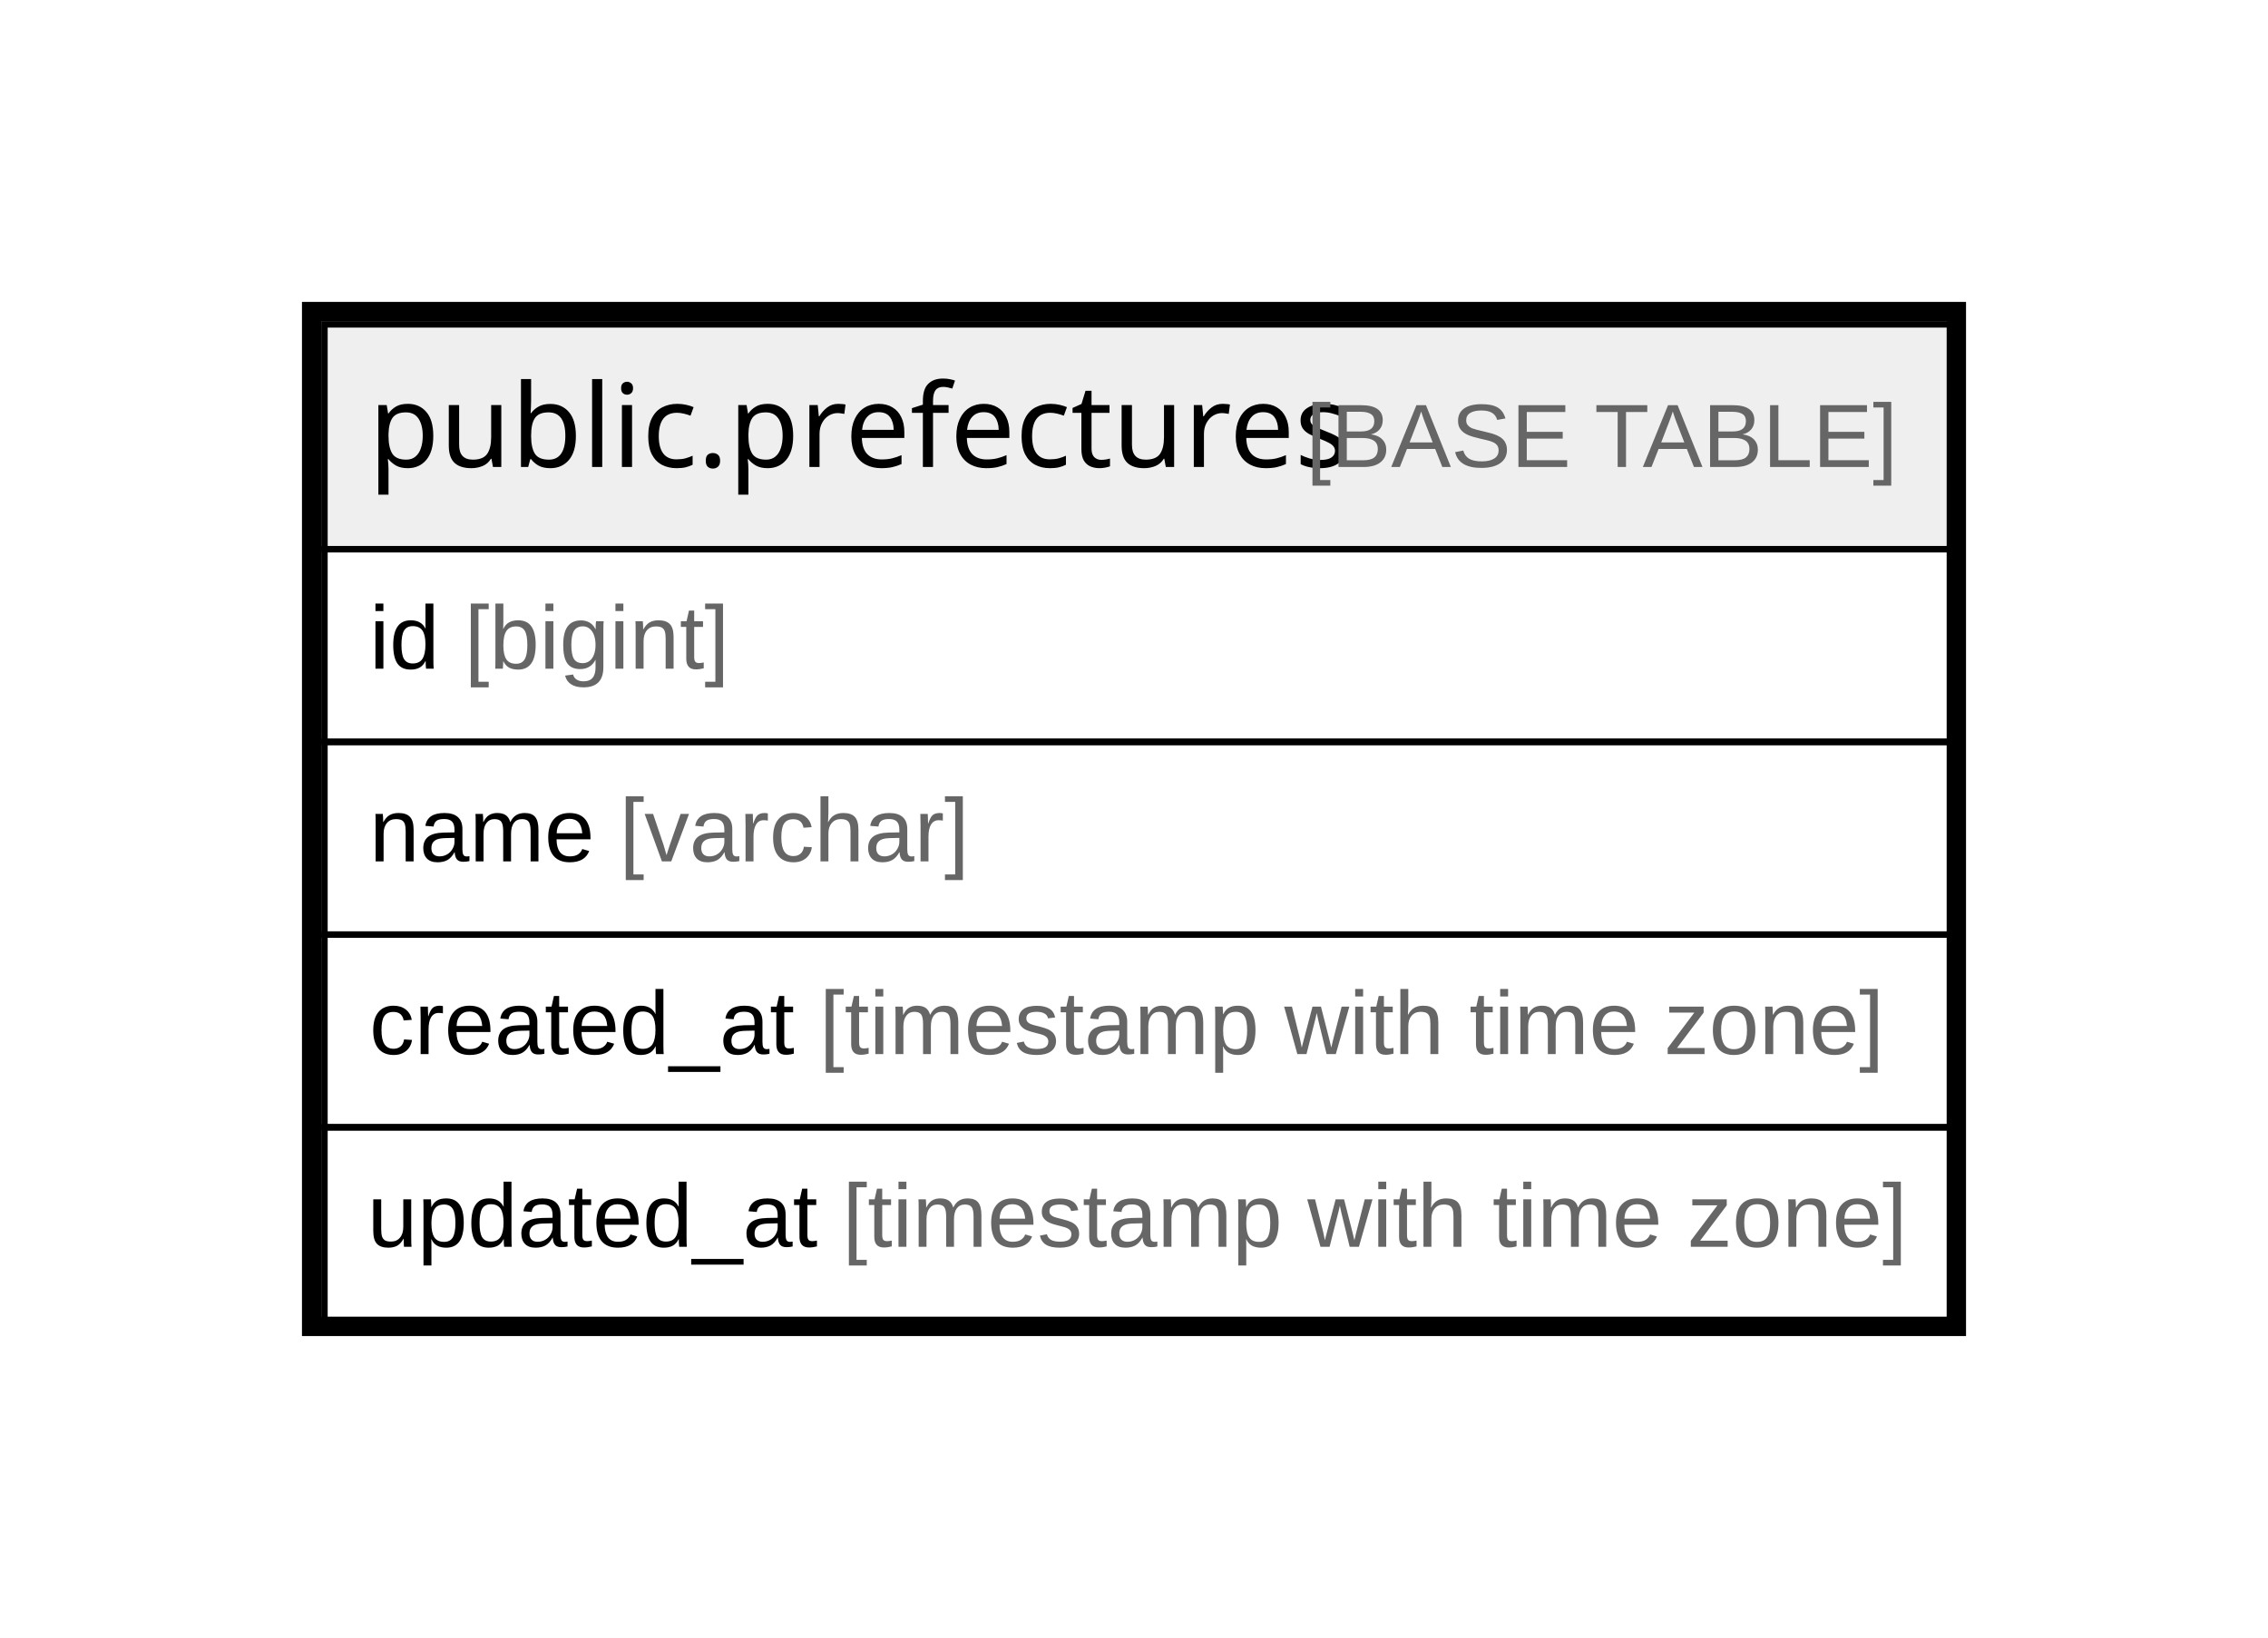
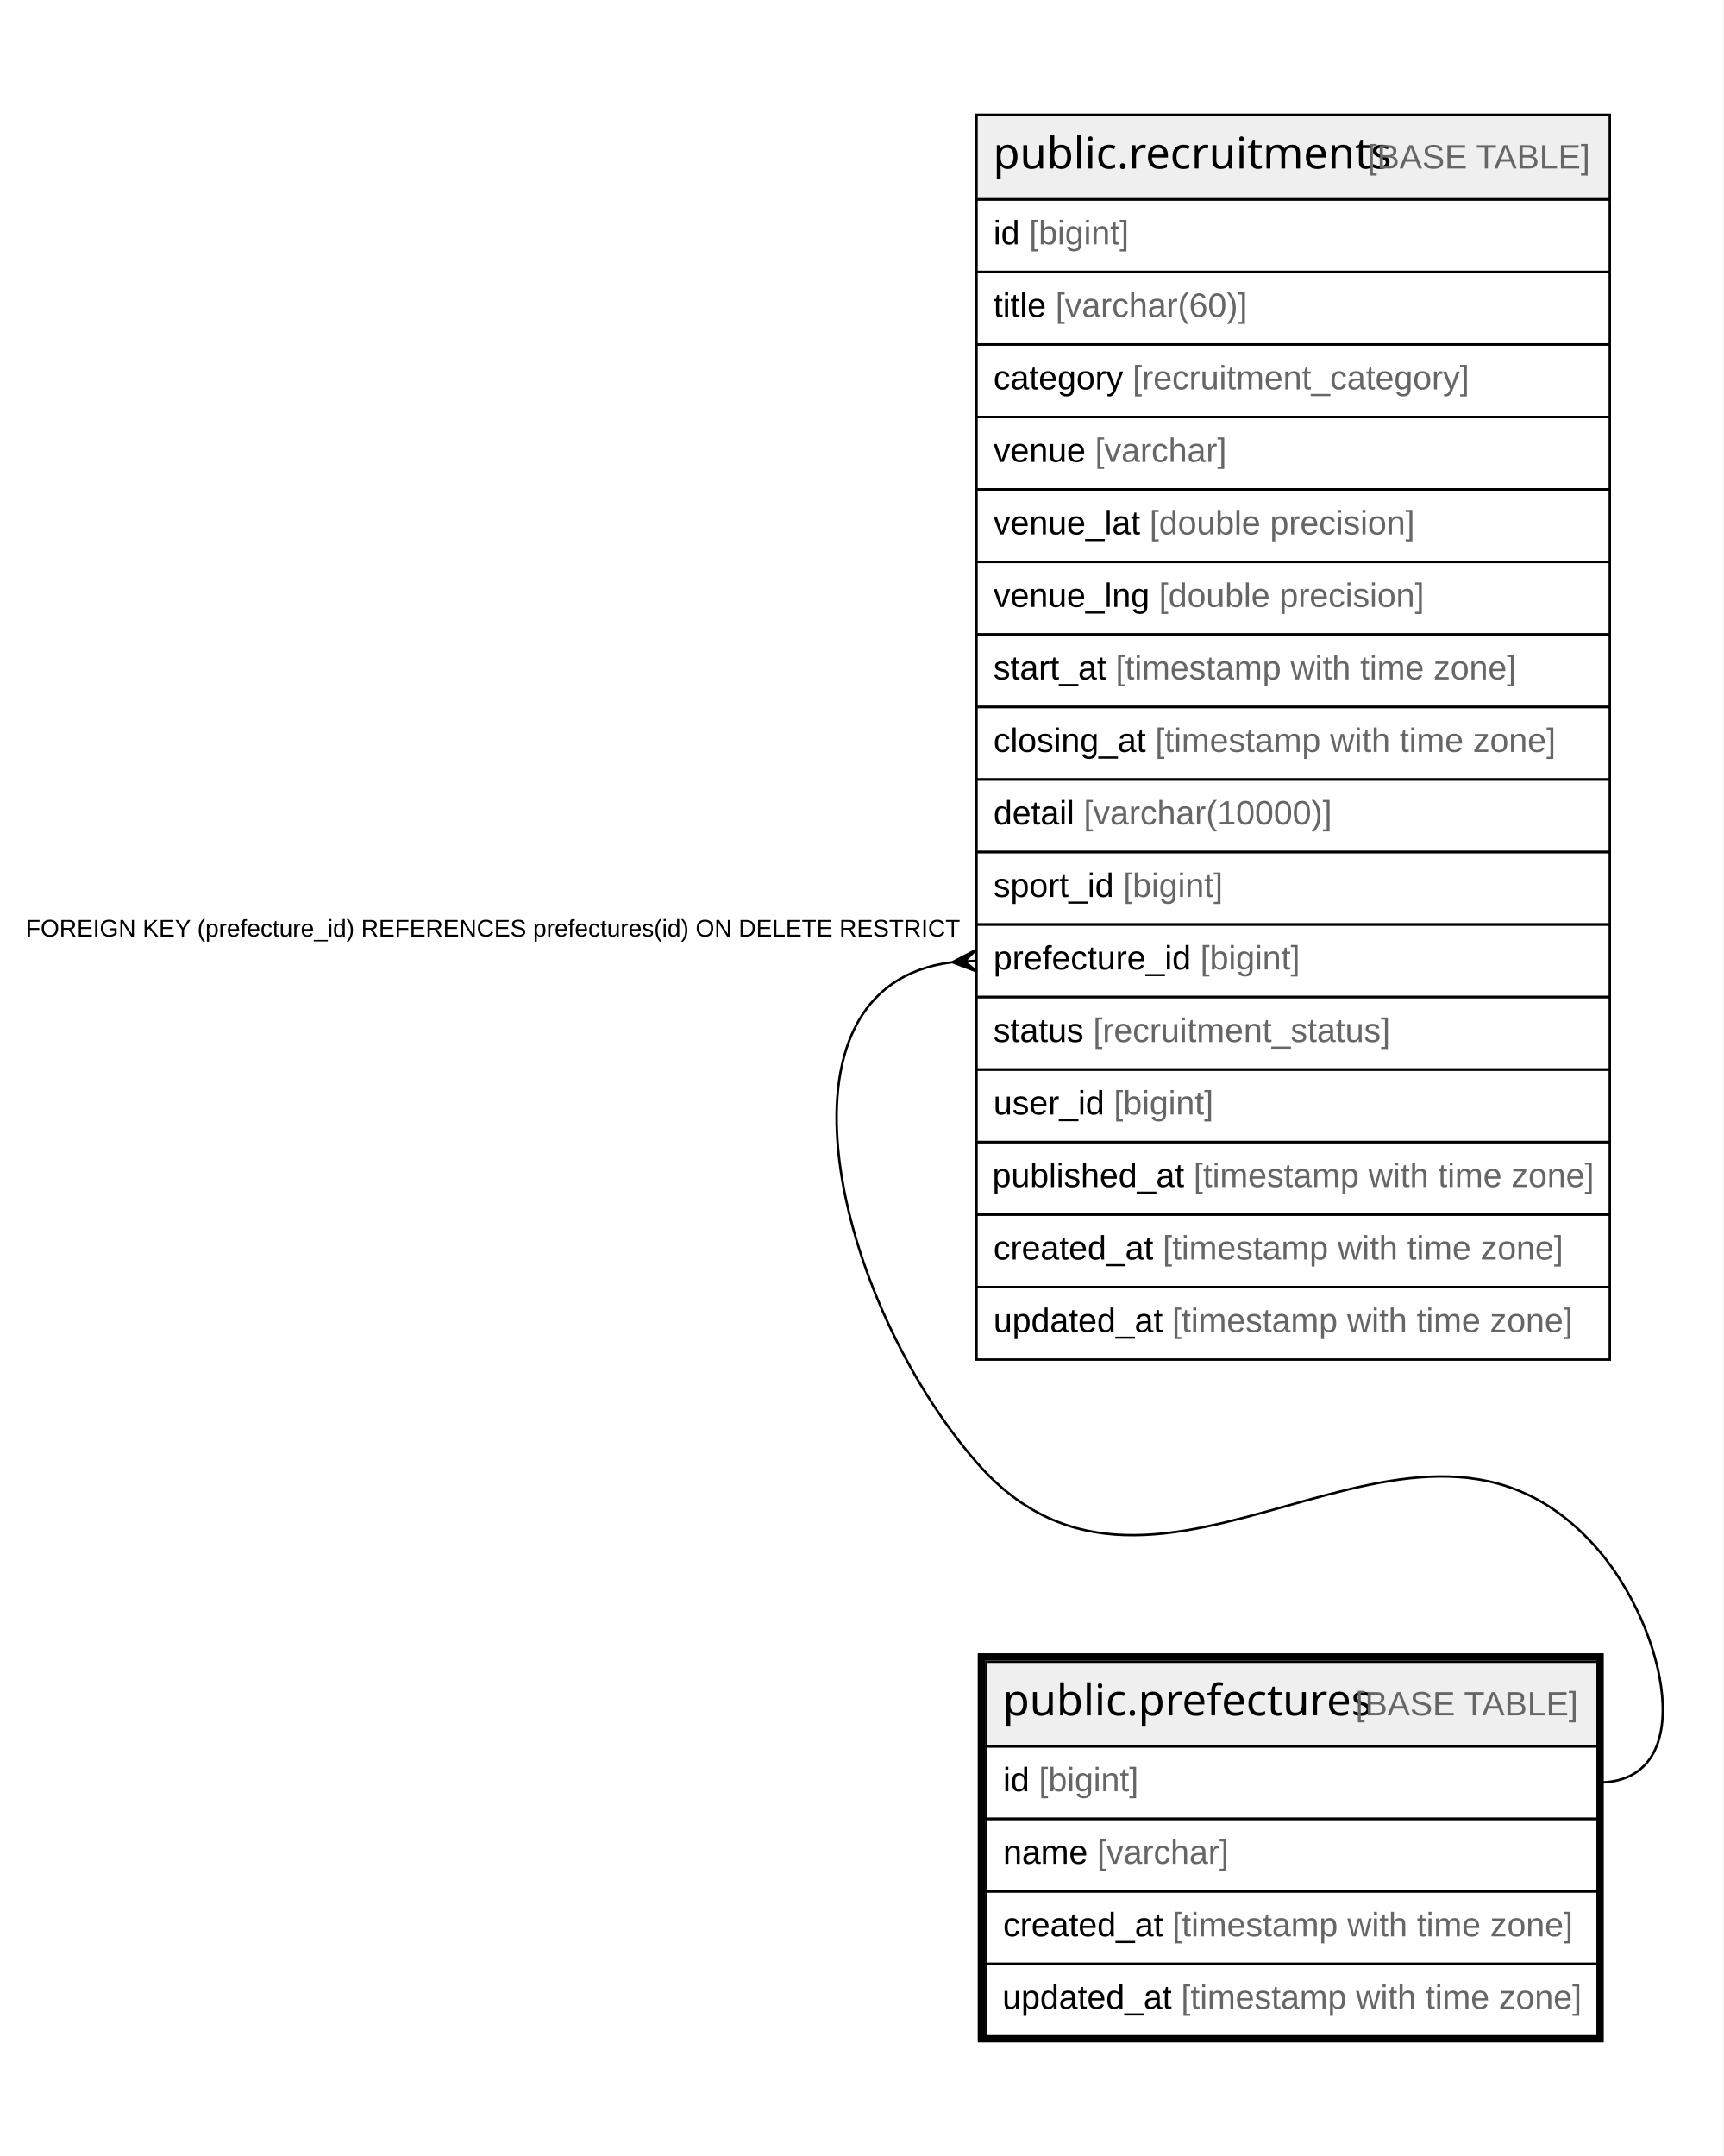
- <svg xmlns="http://www.w3.org/2000/svg" width="353pt" height="255pt" viewBox="0.00 0.00 353.00 255.00">
-   <g id="graph0" class="graph" transform="scale(1 1) rotate(0) translate(4 251)">
-     <polygon fill="#ffffff" stroke="transparent" points="-4,4 -4,-251 349,-251 349,4 -4,4" />
+ <svg xmlns="http://www.w3.org/2000/svg" width="713pt" height="892pt" viewBox="0.00 0.00 713.00 892.00">
+   <g id="graph0" class="graph" transform="scale(1 1) rotate(0) translate(4 888)">
+     <polygon fill="#ffffff" stroke="transparent" points="-4,4 -4,-888 709,-888 709,4 -4,4" />
    <g id="node1" class="node">
-       <polygon fill="#efefef" stroke="transparent" points="46.5,-165.5 46.5,-200.5 299.5,-200.5 299.5,-165.5 46.5,-165.5" />
-       <polygon fill="none" stroke="#000000" points="46.5,-165.5 46.5,-200.5 299.5,-200.5 299.5,-165.5 46.5,-165.5" />
-       <text text-anchor="start" x="53.359" y="-178.3" font-family="Arial Bold" font-size="18.00" fill="#000000">public.prefectures</text>
-       <text text-anchor="start" x="195.388" y="-178.3" font-family="Arial" font-size="14.00" fill="#000000"> </text>
-       <text text-anchor="start" x="199.278" y="-178.3" font-family="Arial" font-size="14.00" fill="#666666">[BASE TABLE]</text>
-       <polygon fill="none" stroke="#000000" points="46.5,-135.5 46.5,-165.5 299.5,-165.5 299.5,-135.5 46.5,-135.5" />
-       <text text-anchor="start" x="53.5" y="-146.9" font-family="Arial" font-size="14.00" fill="#000000">id </text>
-       <text text-anchor="start" x="68.28" y="-146.9" font-family="Arial" font-size="14.00" fill="#666666">[bigint]</text>
-       <polygon fill="none" stroke="#000000" points="46.5,-105.5 46.5,-135.5 299.5,-135.5 299.5,-105.5 46.5,-105.5" />
-       <text text-anchor="start" x="53.5" y="-116.9" font-family="Arial" font-size="14.00" fill="#000000">name </text>
-       <text text-anchor="start" x="92.399" y="-116.9" font-family="Arial" font-size="14.00" fill="#666666">[varchar]</text>
-       <polygon fill="none" stroke="#000000" points="46.5,-75.5 46.5,-105.5 299.5,-105.5 299.5,-75.5 46.5,-75.5" />
-       <text text-anchor="start" x="53.5" y="-86.9" font-family="Arial" font-size="14.00" fill="#000000">created_at </text>
-       <text text-anchor="start" x="123.528" y="-86.9" font-family="Arial" font-size="14.00" fill="#666666">[timestamp with time zone]</text>
-       <polygon fill="none" stroke="#000000" points="46.5,-45.5 46.5,-75.5 299.5,-75.5 299.5,-45.5 46.5,-45.5" />
-       <text text-anchor="start" x="53.191" y="-56.9" font-family="Arial" font-size="14.00" fill="#000000">updated_at </text>
-       <text text-anchor="start" x="127.124" y="-56.9" font-family="Arial" font-size="14.00" fill="#666666">[timestamp with time zone]</text>
-       <polygon fill="none" stroke="#000000" stroke-width="3" points="44.5,-44.5 44.5,-202.5 300.5,-202.5 300.5,-44.5 44.5,-44.5" />
+       <polygon fill="#efefef" stroke="transparent" points="404,-165.5 404,-200.5 657,-200.5 657,-165.5 404,-165.5" />
+       <polygon fill="none" stroke="#000000" points="404,-165.5 404,-200.5 657,-200.5 657,-165.5 404,-165.5" />
+       <text text-anchor="start" x="410.859" y="-178.3" font-family="Arial Bold" font-size="18.00" fill="#000000">public.prefectures</text>
+       <text text-anchor="start" x="552.888" y="-178.3" font-family="Arial" font-size="14.00" fill="#000000"> </text>
+       <text text-anchor="start" x="556.778" y="-178.3" font-family="Arial" font-size="14.00" fill="#666666">[BASE TABLE]</text>
+       <polygon fill="none" stroke="#000000" points="404,-135.5 404,-165.5 657,-165.5 657,-135.5 404,-135.5" />
+       <text text-anchor="start" x="411" y="-146.9" font-family="Arial" font-size="14.00" fill="#000000">id </text>
+       <text text-anchor="start" x="425.78" y="-146.9" font-family="Arial" font-size="14.00" fill="#666666">[bigint]</text>
+       <polygon fill="none" stroke="#000000" points="404,-105.5 404,-135.5 657,-135.5 657,-105.5 404,-105.5" />
+       <text text-anchor="start" x="411" y="-116.9" font-family="Arial" font-size="14.00" fill="#000000">name </text>
+       <text text-anchor="start" x="449.899" y="-116.9" font-family="Arial" font-size="14.00" fill="#666666">[varchar]</text>
+       <polygon fill="none" stroke="#000000" points="404,-75.5 404,-105.5 657,-105.5 657,-75.5 404,-75.5" />
+       <text text-anchor="start" x="411" y="-86.9" font-family="Arial" font-size="14.00" fill="#000000">created_at </text>
+       <text text-anchor="start" x="481.028" y="-86.9" font-family="Arial" font-size="14.00" fill="#666666">[timestamp with time zone]</text>
+       <polygon fill="none" stroke="#000000" points="404,-45.5 404,-75.5 657,-75.5 657,-45.5 404,-45.5" />
+       <text text-anchor="start" x="410.692" y="-56.9" font-family="Arial" font-size="14.00" fill="#000000">updated_at </text>
+       <text text-anchor="start" x="484.624" y="-56.9" font-family="Arial" font-size="14.00" fill="#666666">[timestamp with time zone]</text>
+       <polygon fill="none" stroke="#000000" stroke-width="3" points="402,-44.5 402,-202.5 658,-202.5 658,-44.5 402,-44.5" />
+     </g>
+     <g id="node2" class="node">
+       <polygon fill="#efefef" stroke="transparent" points="400,-805.5 400,-840.5 662,-840.5 662,-805.5 400,-805.5" />
+       <polygon fill="none" stroke="#000000" points="400,-805.5 400,-840.5 662,-840.5 662,-805.5 400,-805.5" />
+       <text text-anchor="start" x="406.868" y="-818.3" font-family="Arial Bold" font-size="18.00" fill="#000000">public.recruitments</text>
+       <text text-anchor="start" x="557.878" y="-818.3" font-family="Arial" font-size="14.00" fill="#000000"> </text>
+       <text text-anchor="start" x="561.768" y="-818.3" font-family="Arial" font-size="14.00" fill="#666666">[BASE TABLE]</text>
+       <polygon fill="none" stroke="#000000" points="400,-775.5 400,-805.5 662,-805.5 662,-775.5 400,-775.5" />
+       <text text-anchor="start" x="407" y="-786.9" font-family="Arial" font-size="14.00" fill="#000000">id </text>
+       <text text-anchor="start" x="421.78" y="-786.9" font-family="Arial" font-size="14.00" fill="#666666">[bigint]</text>
+       <polygon fill="none" stroke="#000000" points="400,-745.5 400,-775.5 662,-775.5 662,-745.5 400,-745.5" />
+       <text text-anchor="start" x="407" y="-756.9" font-family="Arial" font-size="14.00" fill="#000000">title </text>
+       <text text-anchor="start" x="432.668" y="-756.9" font-family="Arial" font-size="14.00" fill="#666666">[varchar(60)]</text>
+       <polygon fill="none" stroke="#000000" points="400,-715.5 400,-745.5 662,-745.5 662,-715.5 400,-715.5" />
+       <text text-anchor="start" x="407" y="-726.9" font-family="Arial" font-size="14.00" fill="#000000">category </text>
+       <text text-anchor="start" x="464.572" y="-726.9" font-family="Arial" font-size="14.00" fill="#666666">[recruitment_category]</text>
+       <polygon fill="none" stroke="#000000" points="400,-685.5 400,-715.5 662,-715.5 662,-685.5 400,-685.5" />
+       <text text-anchor="start" x="407" y="-696.9" font-family="Arial" font-size="14.00" fill="#000000">venue </text>
+       <text text-anchor="start" x="449.021" y="-696.9" font-family="Arial" font-size="14.00" fill="#666666">[varchar]</text>
+       <polygon fill="none" stroke="#000000" points="400,-655.5 400,-685.5 662,-685.5 662,-655.5 400,-655.5" />
+       <text text-anchor="start" x="407" y="-666.9" font-family="Arial" font-size="14.00" fill="#000000">venue_lat </text>
+       <text text-anchor="start" x="471.583" y="-666.9" font-family="Arial" font-size="14.00" fill="#666666">[double precision]</text>
+       <polygon fill="none" stroke="#000000" points="400,-625.5 400,-655.5 662,-655.5 662,-625.5 400,-625.5" />
+       <text text-anchor="start" x="407" y="-636.9" font-family="Arial" font-size="14.00" fill="#000000">venue_lng </text>
+       <text text-anchor="start" x="475.475" y="-636.9" font-family="Arial" font-size="14.00" fill="#666666">[double precision]</text>
+       <polygon fill="none" stroke="#000000" points="400,-595.5 400,-625.5 662,-625.5 662,-595.5 400,-595.5" />
+       <text text-anchor="start" x="407" y="-606.9" font-family="Arial" font-size="14.00" fill="#000000">start_at </text>
+       <text text-anchor="start" x="457.571" y="-606.9" font-family="Arial" font-size="14.00" fill="#666666">[timestamp with time zone]</text>
+       <polygon fill="none" stroke="#000000" points="400,-565.5 400,-595.5 662,-595.5 662,-565.5 400,-565.5" />
+       <text text-anchor="start" x="407" y="-576.9" font-family="Arial" font-size="14.00" fill="#000000">closing_at </text>
+       <text text-anchor="start" x="473.907" y="-576.9" font-family="Arial" font-size="14.00" fill="#666666">[timestamp with time zone]</text>
+       <polygon fill="none" stroke="#000000" points="400,-535.5 400,-565.5 662,-565.5 662,-535.5 400,-535.5" />
+       <text text-anchor="start" x="407" y="-546.9" font-family="Arial" font-size="14.00" fill="#000000">detail </text>
+       <text text-anchor="start" x="444.342" y="-546.9" font-family="Arial" font-size="14.00" fill="#666666">[varchar(10000)]</text>
+       <polygon fill="none" stroke="#000000" points="400,-505.5 400,-535.5 662,-535.5 662,-505.5 400,-505.5" />
+       <text text-anchor="start" x="407" y="-516.9" font-family="Arial" font-size="14.00" fill="#000000">sport_id </text>
+       <text text-anchor="start" x="460.679" y="-516.9" font-family="Arial" font-size="14.00" fill="#666666">[bigint]</text>
+       <polygon fill="none" stroke="#000000" points="400,-475.5 400,-505.5 662,-505.5 662,-475.5 400,-475.5" />
+       <text text-anchor="start" x="407" y="-486.9" font-family="Arial" font-size="14.00" fill="#000000">prefecture_id </text>
+       <text text-anchor="start" x="492.578" y="-486.9" font-family="Arial" font-size="14.00" fill="#666666">[bigint]</text>
+       <polygon fill="none" stroke="#000000" points="400,-445.5 400,-475.5 662,-475.5 662,-445.5 400,-445.5" />
+       <text text-anchor="start" x="407" y="-456.9" font-family="Arial" font-size="14.00" fill="#000000">status </text>
+       <text text-anchor="start" x="448.237" y="-456.9" font-family="Arial" font-size="14.00" fill="#666666">[recruitment_status]</text>
+       <polygon fill="none" stroke="#000000" points="400,-415.5 400,-445.5 662,-445.5 662,-415.5 400,-415.5" />
+       <text text-anchor="start" x="407" y="-426.9" font-family="Arial" font-size="14.00" fill="#000000">user_id </text>
+       <text text-anchor="start" x="456.788" y="-426.9" font-family="Arial" font-size="14.00" fill="#666666">[bigint]</text>
+       <polygon fill="none" stroke="#000000" points="400,-385.5 400,-415.5 662,-415.5 662,-385.5 400,-385.5" />
+       <text text-anchor="start" x="406.53" y="-396.9" font-family="Arial" font-size="14.00" fill="#000000">published_at </text>
+       <text text-anchor="start" x="489.785" y="-396.9" font-family="Arial" font-size="14.00" fill="#666666">[timestamp with time zone]</text>
+       <polygon fill="none" stroke="#000000" points="400,-355.5 400,-385.5 662,-385.5 662,-355.5 400,-355.5" />
+       <text text-anchor="start" x="407" y="-366.9" font-family="Arial" font-size="14.00" fill="#000000">created_at </text>
+       <text text-anchor="start" x="477.028" y="-366.9" font-family="Arial" font-size="14.00" fill="#666666">[timestamp with time zone]</text>
+       <polygon fill="none" stroke="#000000" points="400,-325.5 400,-355.5 662,-355.5 662,-325.5 400,-325.5" />
+       <text text-anchor="start" x="407" y="-336.9" font-family="Arial" font-size="14.00" fill="#000000">updated_at </text>
+       <text text-anchor="start" x="480.933" y="-336.9" font-family="Arial" font-size="14.00" fill="#666666">[timestamp with time zone]</text>
+     </g>
+     <g id="edge1" class="edge">
+       <path fill="none" stroke="#000000" d="M389.754,-489.881C310.299,-479.83 341.845,-349.869 400,-283 475.688,-195.971 581.312,-334.029 657,-247 685.145,-214.638 699.889,-150.5 657,-150.5" />
+       <polygon fill="#000000" stroke="#000000" points="390.018,-489.897 399.729,-494.992 395.009,-490.198 400,-490.5 400,-490.5 400,-490.5 395.009,-490.198 400.271,-486.008 390.018,-489.897 390.018,-489.897" />
+       <text text-anchor="start" x="6.66" y="-500.5" font-family="Arial" font-size="10.00" fill="#000000">FOREIGN KEY (prefecture_id) REFERENCES prefectures(id) ON DELETE RESTRICT</text>
    </g>
  </g>
</svg>
